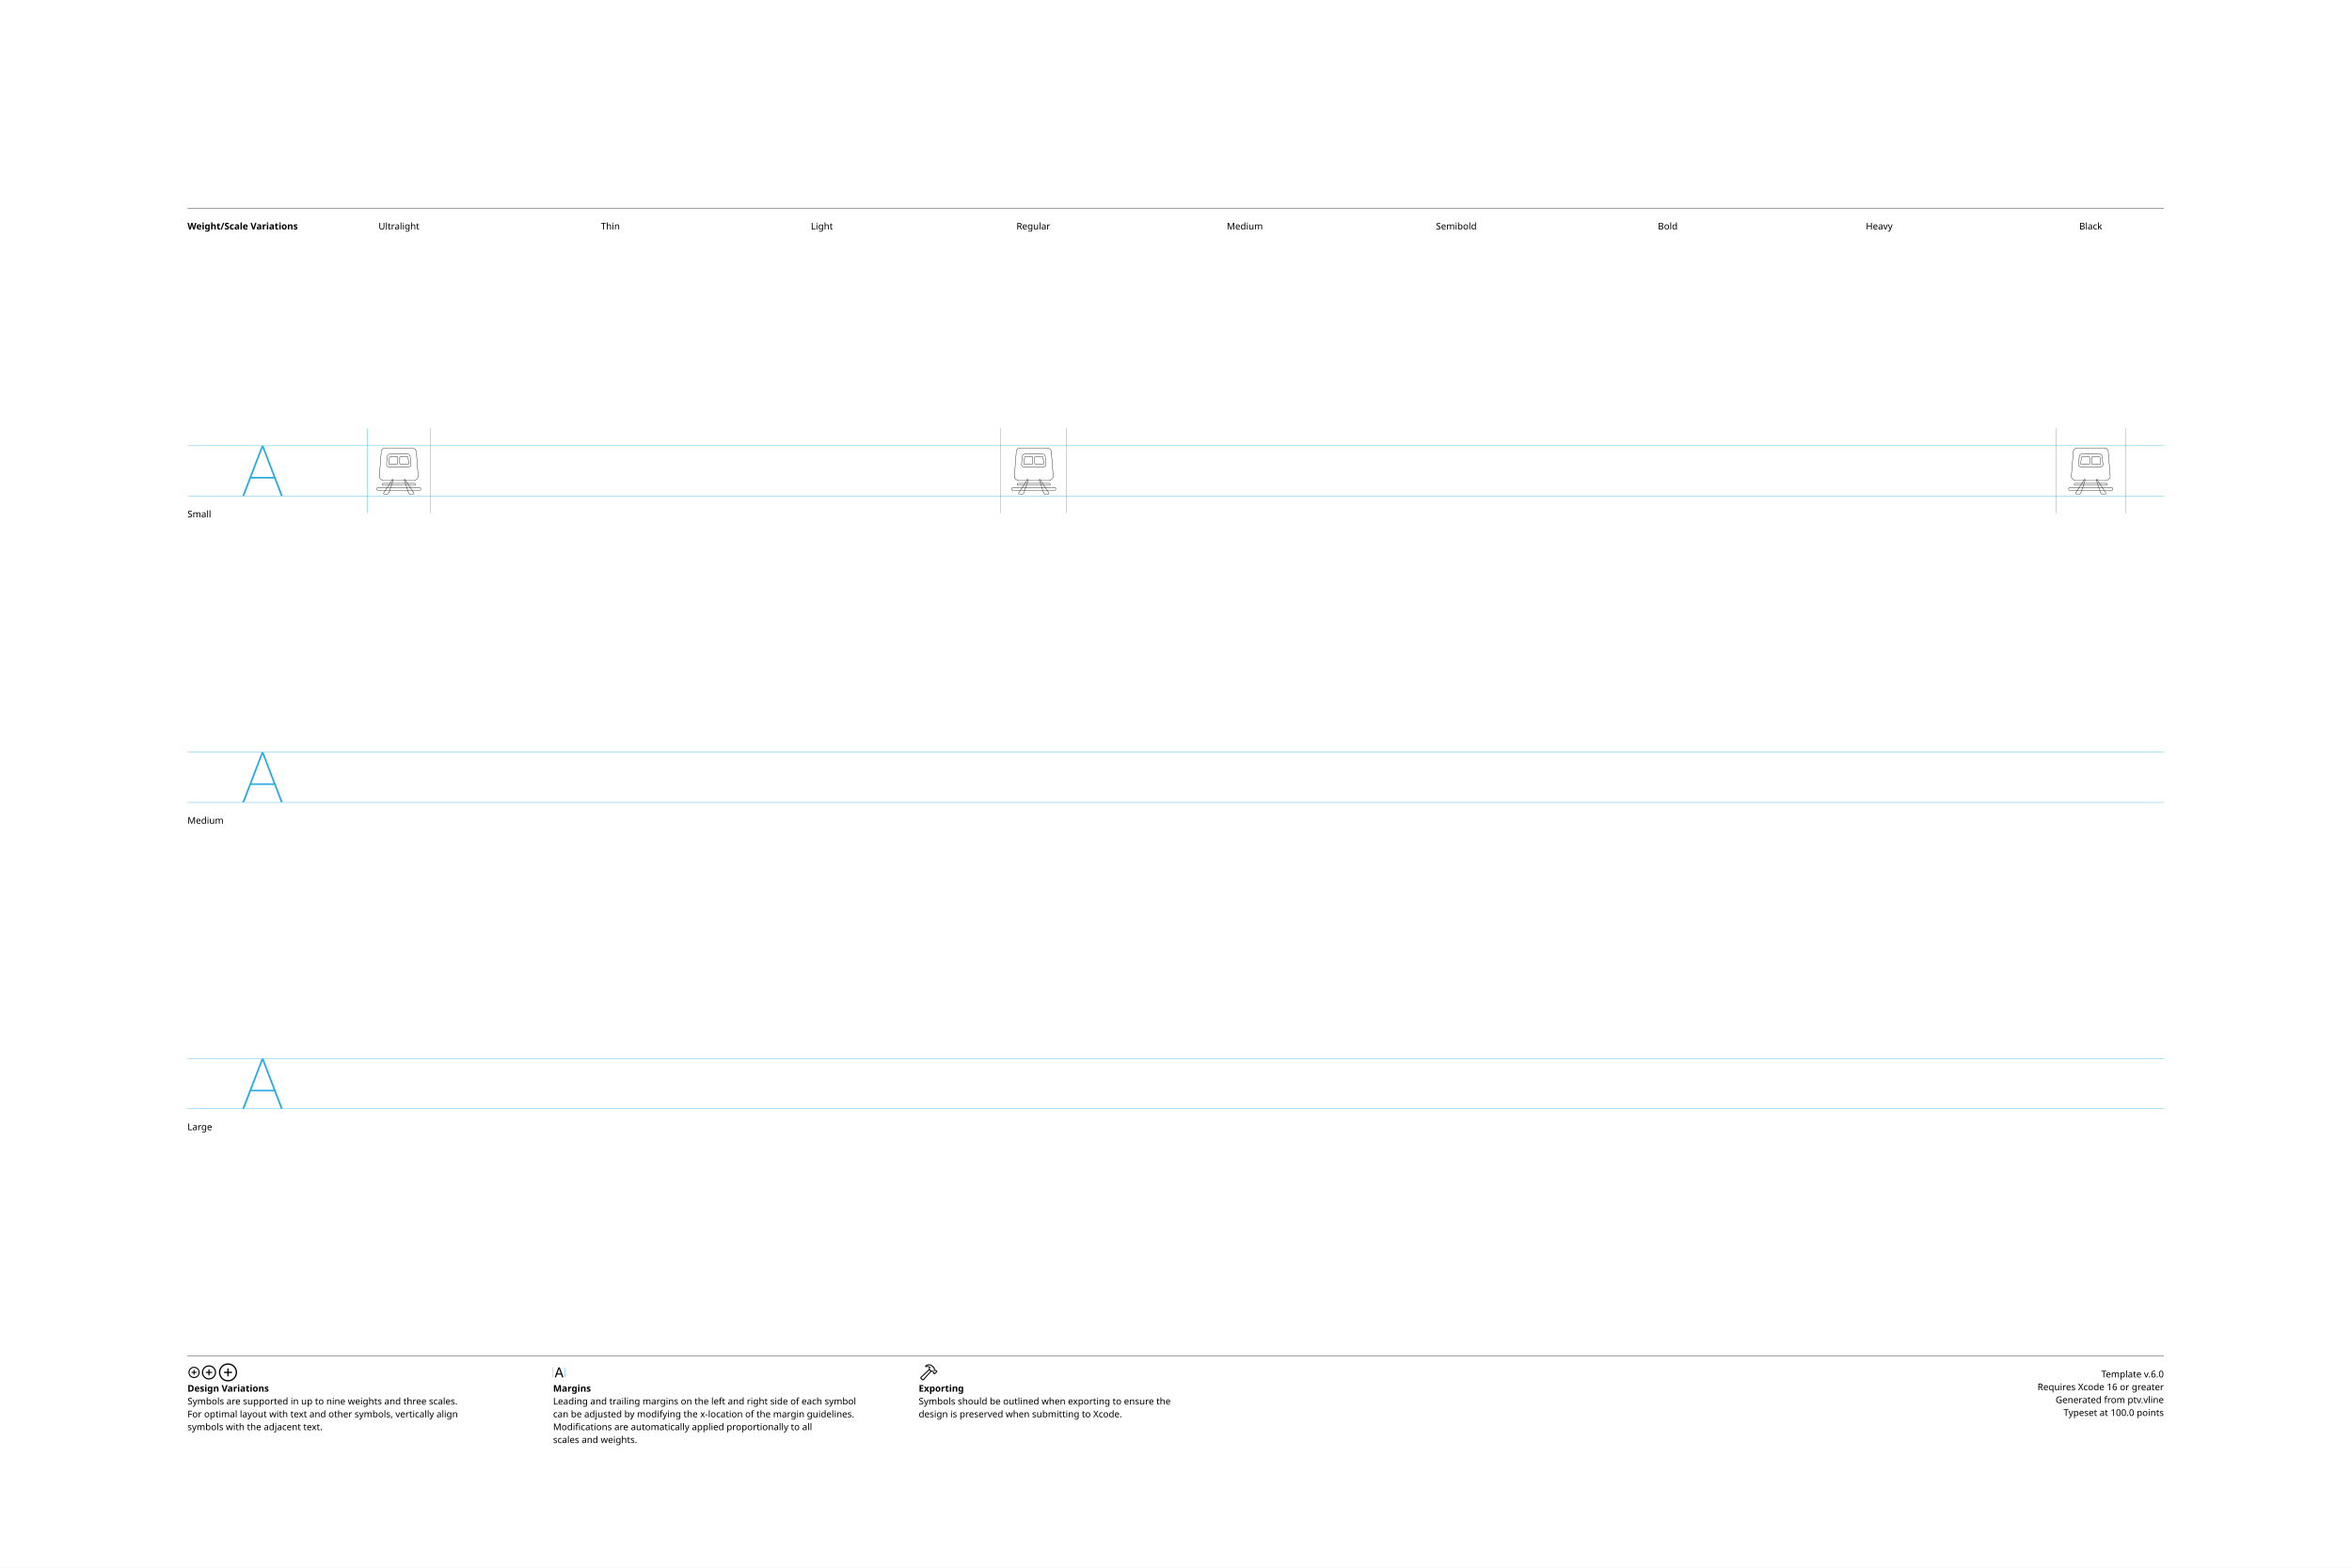
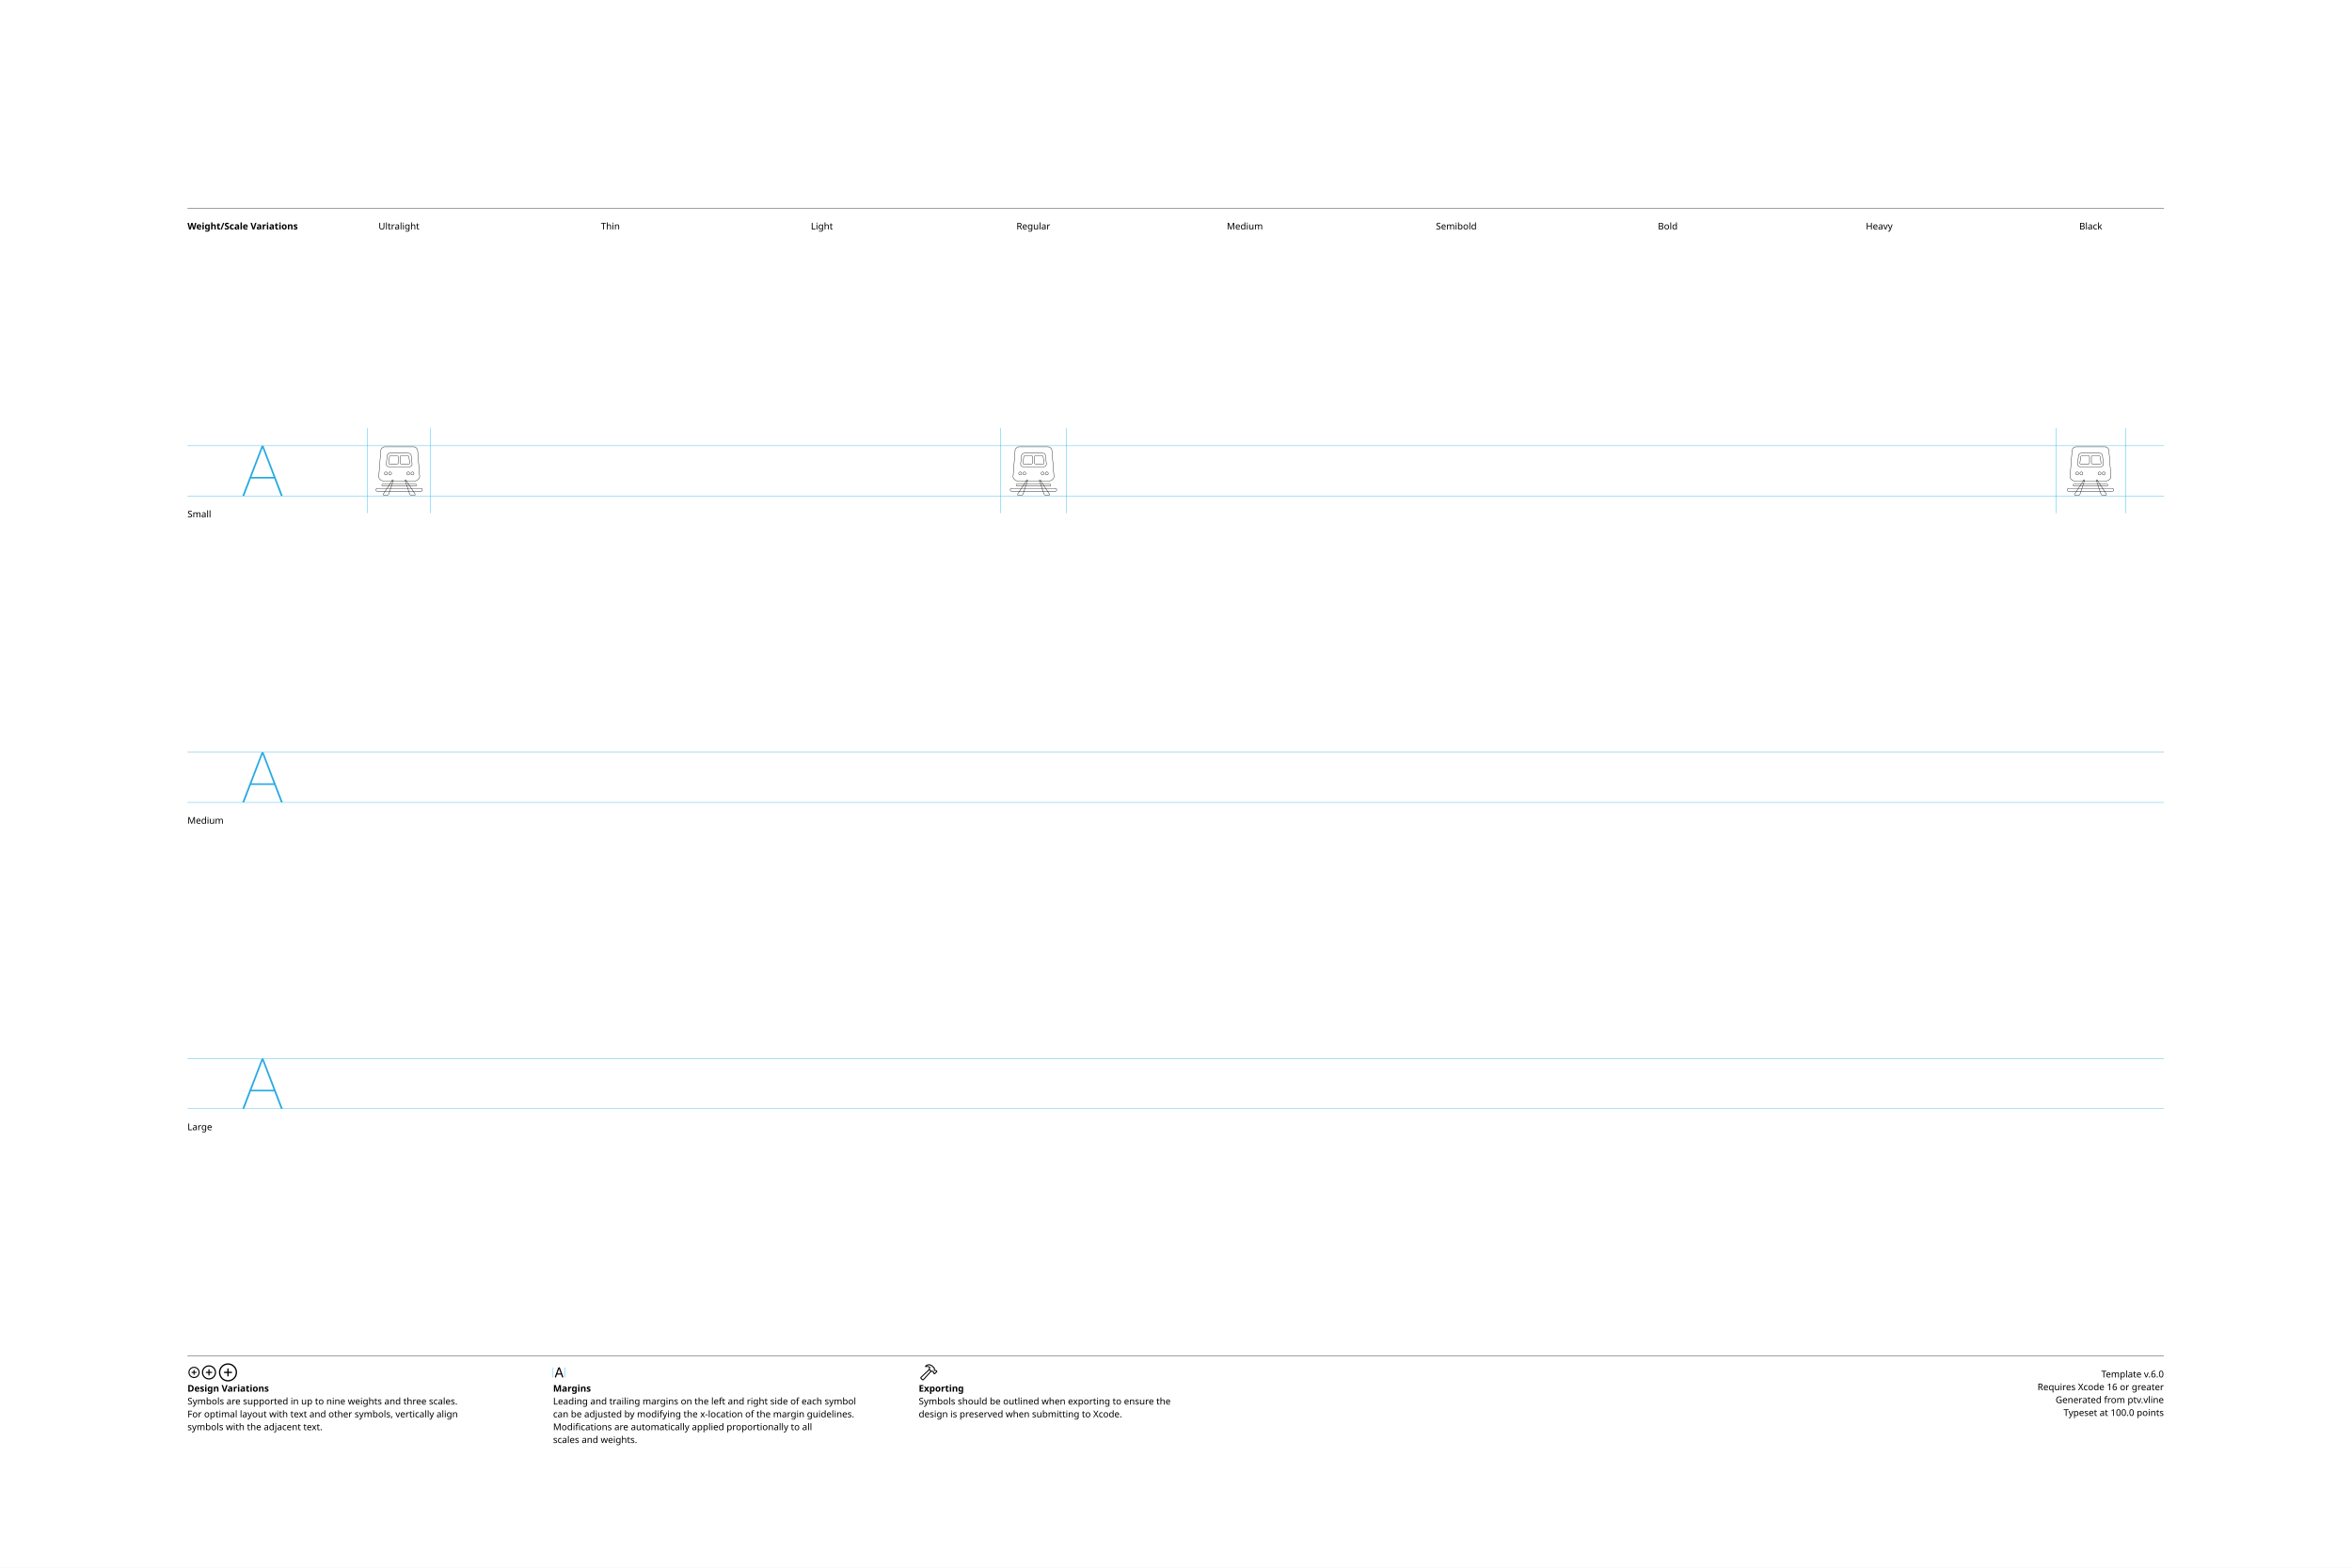
<svg xmlns="http://www.w3.org/2000/svg" version="1.1" viewBox="0 0 3300 2200">
-   <style>.monochrome-2 {-sfsymbols-motion-group:3;-sfsymbols-layer-tags:-3b391d3f0b258e59 -4047ef588867757b}
- .monochrome-3 {opacity:0.0;-sfsymbols-clear-behind:true;-sfsymbols-motion-group:2;-sfsymbols-layer-tags:-3b391d3f0b258e59 -4047ef588867757b}
- .monochrome-4 {opacity:0.0;-sfsymbols-clear-behind:true;-sfsymbols-motion-group:1;-sfsymbols-layer-tags:-3b391d3f0b258e59 -4047ef588867757b}
- .monochrome-5 {-sfsymbols-motion-group:0;-sfsymbols-layer-tags:-3b391d3f0b258e59 -4047ef588867757b}
+   <style>.monochrome-0 {-sfsymbols-motion-group:5;-sfsymbols-layer-tags:64f743e109249b98}
+ .monochrome-1 {-sfsymbols-motion-group:4;-sfsymbols-layer-tags:64f743e109249b98}
+ .monochrome-2 {-sfsymbols-motion-group:3;-sfsymbols-layer-tags:64f743e109249b98}
+ .monochrome-3 {opacity:0.0;-sfsymbols-clear-behind:true;-sfsymbols-motion-group:2;-sfsymbols-layer-tags:64f743e109249b98}
+ .monochrome-4 {opacity:0.0;-sfsymbols-clear-behind:true;-sfsymbols-motion-group:1;-sfsymbols-layer-tags:64f743e109249b98}
+ .monochrome-5 {-sfsymbols-motion-group:0;-sfsymbols-layer-tags:64f743e109249b98}

- .multicolor-2:custom {fill:#8F1A95;-sfsymbols-clear-behind:true;-sfsymbols-motion-group:3;-sfsymbols-layer-tags:-3b391d3f0b258e59 -4047ef588867757b}
- .multicolor-3:systemYellowColor {-sfsymbols-motion-group:2;-sfsymbols-layer-tags:-3b391d3f0b258e59 -4047ef588867757b}
- .multicolor-4:tintColor {opacity:0.0;-sfsymbols-clear-behind:true;-sfsymbols-motion-group:1;-sfsymbols-layer-tags:-3b391d3f0b258e59 -4047ef588867757b}
- .multicolor-5:custom {fill:#C9FFF8;-sfsymbols-motion-group:0;-sfsymbols-layer-tags:-3b391d3f0b258e59 -4047ef588867757b}
+ .multicolor-0:systemBrownColor {-sfsymbols-clear-behind:true;-sfsymbols-motion-group:5;-sfsymbols-layer-tags:64f743e109249b98}
+ .multicolor-1:systemGrayColor {-sfsymbols-clear-behind:true;-sfsymbols-motion-group:4;-sfsymbols-layer-tags:64f743e109249b98}
+ .multicolor-2:custom {fill:#8F1A95;-sfsymbols-clear-behind:true;-sfsymbols-motion-group:3;-sfsymbols-layer-tags:64f743e109249b98}
+ .multicolor-3:systemYellowColor {-sfsymbols-motion-group:2;-sfsymbols-layer-tags:64f743e109249b98}
+ .multicolor-4:tintColor {opacity:0.0;-sfsymbols-clear-behind:true;-sfsymbols-motion-group:1;-sfsymbols-layer-tags:64f743e109249b98}
+ .multicolor-5:systemMintColor {-sfsymbols-motion-group:0;-sfsymbols-layer-tags:64f743e109249b98}

- .hierarchical-2:secondary {-sfsymbols-clear-behind:true;-sfsymbols-motion-group:3;-sfsymbols-layer-tags:-3b391d3f0b258e59 -4047ef588867757b}
- .hierarchical-3:primary {-sfsymbols-motion-group:2;-sfsymbols-layer-tags:-3b391d3f0b258e59 -4047ef588867757b}
- .hierarchical-4:primary {opacity:0.0;-sfsymbols-clear-behind:true;-sfsymbols-motion-group:1;-sfsymbols-layer-tags:-3b391d3f0b258e59 -4047ef588867757b}
- .hierarchical-5:primary {-sfsymbols-motion-group:0;-sfsymbols-layer-tags:-3b391d3f0b258e59 -4047ef588867757b}
+ .hierarchical-0:tertiary {-sfsymbols-clear-behind:true;-sfsymbols-motion-group:5;-sfsymbols-layer-tags:64f743e109249b98}
+ .hierarchical-1:secondary {-sfsymbols-clear-behind:true;-sfsymbols-motion-group:4;-sfsymbols-layer-tags:64f743e109249b98}
+ .hierarchical-2:tertiary {-sfsymbols-clear-behind:true;-sfsymbols-motion-group:3;-sfsymbols-layer-tags:64f743e109249b98}
+ .hierarchical-3:primary {-sfsymbols-motion-group:2;-sfsymbols-layer-tags:64f743e109249b98}
+ .hierarchical-4:tertiary {-sfsymbols-motion-group:1;-sfsymbols-layer-tags:64f743e109249b98}
+ .hierarchical-5:primary {-sfsymbols-motion-group:0;-sfsymbols-layer-tags:64f743e109249b98}

.SFSymbolsPreviewWireframe {fill:none;opacity:1.0;stroke:black;stroke-width:0.5}
</style>
  <g id="Notes">
    <rect height="2200" id="artboard" style="fill:white;opacity:1" width="3300" x="0" y="0" />
    <line style="fill:none;stroke:black;opacity:1;stroke-width:0.5;" x1="263" x2="3036" y1="292" y2="292" />
    <text style="stroke:none;fill:black;font-family:sans-serif;font-size:13;font-weight:bold;" transform="matrix(1 0 0 1 263 322)">Weight/Scale Variations</text>
    <text style="stroke:none;fill:black;font-family:sans-serif;font-size:13;text-anchor:middle;" transform="matrix(1 0 0 1 559.711 322)">Ultralight</text>
    <text style="stroke:none;fill:black;font-family:sans-serif;font-size:13;text-anchor:middle;" transform="matrix(1 0 0 1 856.422 322)">Thin</text>
    <text style="stroke:none;fill:black;font-family:sans-serif;font-size:13;text-anchor:middle;" transform="matrix(1 0 0 1 1153.13 322)">Light</text>
    <text style="stroke:none;fill:black;font-family:sans-serif;font-size:13;text-anchor:middle;" transform="matrix(1 0 0 1 1449.84 322)">Regular</text>
    <text style="stroke:none;fill:black;font-family:sans-serif;font-size:13;text-anchor:middle;" transform="matrix(1 0 0 1 1746.56 322)">Medium</text>
    <text style="stroke:none;fill:black;font-family:sans-serif;font-size:13;text-anchor:middle;" transform="matrix(1 0 0 1 2043.27 322)">Semibold</text>
    <text style="stroke:none;fill:black;font-family:sans-serif;font-size:13;text-anchor:middle;" transform="matrix(1 0 0 1 2339.98 322)">Bold</text>
    <text style="stroke:none;fill:black;font-family:sans-serif;font-size:13;text-anchor:middle;" transform="matrix(1 0 0 1 2636.69 322)">Heavy</text>
    <text style="stroke:none;fill:black;font-family:sans-serif;font-size:13;text-anchor:middle;" transform="matrix(1 0 0 1 2933.4 322)">Black</text>
    <line style="fill:none;stroke:black;opacity:1;stroke-width:0.5;" x1="263" x2="3036" y1="1903" y2="1903" />
    <g transform="matrix(0.2 0 0 0.2 263 1933)">
      <path d="m46.24 4.15c21.777 0 39.453-17.627 39.453-39.404s-17.676-39.404-39.453-39.404c-21.729 0-39.404 17.627-39.404 39.404s17.676 39.404 39.404 39.404Zm0-7.422c-17.676 0-31.934-14.307-31.934-31.982s14.258-31.982 31.934-31.982 31.982 14.307 31.982 31.982-14.307 31.982-31.982 31.982Zm-17.969-31.982c0 2.148 1.514 3.613 3.76 3.613h10.498v10.596c0 2.197 1.465 3.711 3.613 3.711 2.246 0 3.711-1.514 3.711-3.711v-10.596h10.596c2.197 0 3.711-1.465 3.711-3.613 0-2.197-1.514-3.711-3.711-3.711h-10.596v-10.547c0-2.246-1.465-3.76-3.711-3.76-2.148 0-3.613 1.514-3.613 3.76v10.547h-10.498c-2.246 0-3.76 1.514-3.76 3.711Z" />
    </g>
    <g transform="matrix(0.2 0 0 0.2 281.506 1933)">
      <path d="m58.545 14.551c27.49 0 49.805-22.314 49.805-49.805s-22.314-49.805-49.805-49.805-49.805 22.314-49.805 49.805 22.314 49.805 49.805 49.805Zm0-8.301c-22.949 0-41.504-18.555-41.504-41.504s18.555-41.504 41.504-41.504 41.504 18.555 41.504 41.504-18.555 41.504-41.504 41.504Zm-22.656-41.504c0 2.393 1.66 4.004 4.15 4.004h14.355v14.404c0 2.441 1.66 4.15 4.053 4.15 2.441 0 4.15-1.66 4.15-4.15v-14.404h14.404c2.441 0 4.15-1.611 4.15-4.004 0-2.441-1.709-4.15-4.15-4.15h-14.404v-14.355c0-2.49-1.709-4.199-4.15-4.199-2.393 0-4.053 1.709-4.053 4.199v14.355h-14.355c-2.49 0-4.15 1.709-4.15 4.15Z" />
    </g>
    <g transform="matrix(0.2 0 0 0.2 304.924 1933)">
      <path d="m74.853 28.32c35.107 0 63.623-28.467 63.623-63.574s-28.516-63.623-63.623-63.623-63.574 28.516-63.574 63.623 28.467 63.574 63.574 63.574Zm0-9.082c-30.127 0-54.492-24.365-54.492-54.492s24.365-54.492 54.492-54.492 54.492 24.365 54.492 54.492-24.365 54.492-54.492 54.492Zm-28.857-54.492c0 2.588 1.855 4.395 4.59 4.395h19.727v19.775c0 2.686 1.855 4.59 4.443 4.59 2.686 0 4.541-1.855 4.541-4.59v-19.775h19.775c2.686 0 4.59-1.807 4.59-4.395 0-2.734-1.855-4.59-4.59-4.59h-19.775v-19.727c0-2.734-1.855-4.639-4.541-4.639-2.588 0-4.443 1.904-4.443 4.639v19.727h-19.727c-2.734 0-4.59 1.855-4.59 4.59Z" />
    </g>
    <text style="stroke:none;fill:black;font-family:sans-serif;font-size:13;font-weight:bold;" transform="matrix(1 0 0 1 263 1953)">Design Variations</text>
    <text style="stroke:none;fill:black;font-family:sans-serif;font-size:13;" transform="matrix(1 0 0 1 263 1971)">Symbols are supported in up to nine weights and three scales.</text>
    <text style="stroke:none;fill:black;font-family:sans-serif;font-size:13;" transform="matrix(1 0 0 1 263 1989)">For optimal layout with text and other symbols, vertically align</text>
    <text style="stroke:none;fill:black;font-family:sans-serif;font-size:13;" transform="matrix(1 0 0 1 263 2007)">symbols with the adjacent text.</text>
    <line style="fill:none;stroke:#00AEEF;stroke-width:0.5;opacity:1.0;" x1="776" x2="776" y1="1919" y2="1933" />
    <g transform="matrix(0.2 0 0 0.2 776 1933)">
      <path d="m16.553 0.781c2.588 0 3.857-0.977 4.785-3.711l6.299-17.236h28.809l6.299 17.236c0.928 2.734 2.197 3.711 4.736 3.711 2.588 0 4.248-1.562 4.248-4.004 0-0.83-0.146-1.611-0.537-2.637l-22.9-60.986c-1.123-2.979-3.125-4.492-6.25-4.492-3.027 0-5.078 1.465-6.152 4.443l-22.9 61.084c-0.391 1.025-0.537 1.807-0.537 2.637 0 2.441 1.562 3.955 4.102 3.955Zm13.477-28.369 11.865-32.861h0.244l11.865 32.861Z" />
    </g>
    <line style="fill:none;stroke:#00AEEF;stroke-width:0.5;opacity:1.0;" x1="792.836" x2="792.836" y1="1919" y2="1933" />
    <text style="stroke:none;fill:black;font-family:sans-serif;font-size:13;font-weight:bold;" transform="matrix(1 0 0 1 776 1953)">Margins</text>
    <text style="stroke:none;fill:black;font-family:sans-serif;font-size:13;" transform="matrix(1 0 0 1 776 1971)">Leading and trailing margins on the left and right side of each symbol</text>
    <text style="stroke:none;fill:black;font-family:sans-serif;font-size:13;" transform="matrix(1 0 0 1 776 1989)">can be adjusted by modifying the x-location of the margin guidelines.</text>
    <text style="stroke:none;fill:black;font-family:sans-serif;font-size:13;" transform="matrix(1 0 0 1 776 2007)">Modifications are automatically applied proportionally to all</text>
    <text style="stroke:none;fill:black;font-family:sans-serif;font-size:13;" transform="matrix(1 0 0 1 776 2025)">scales and weights.</text>
    <g transform="matrix(0.2 0 0 0.2 1289 1933)">
      <path d="m14.209 9.326 8.496 8.545c4.297 4.346 9.229 4.053 13.867-1.074l53.467-58.935-4.834-4.883-53.076 58.398c-1.758 2.002-3.418 2.49-5.762 0.146l-5.859-5.811c-2.344-2.295-1.807-4.004 0.195-5.811l57.373-54.004-4.883-4.834-57.959 54.443c-4.932 4.59-5.322 9.473-1.025 13.818Zm32.08-90.967c-2.1 2.051-2.246 4.932-1.074 6.885 1.172 1.807 3.467 2.979 6.689 2.148 7.324-1.709 14.941-2.002 22.07 2.686l-2.93 7.275c-1.709 4.15-0.83 7.08 1.855 9.814l11.475 11.572c2.441 2.441 4.492 2.539 7.324 2.051l5.322-0.977 3.32 3.369-0.195 2.783c-0.195 2.49 0.439 4.395 2.881 6.787l3.809 3.711c2.393 2.393 5.469 2.539 7.812 0.195l14.551-14.6c2.344-2.344 2.246-5.322-0.146-7.715l-3.857-3.809c-2.393-2.393-4.248-3.174-6.641-2.979l-2.881 0.244-3.223-3.174 1.221-5.615c0.635-2.832-0.146-5.029-3.076-7.959l-10.986-10.938c-16.699-16.602-38.867-16.211-53.32-1.758Zm7.471 1.855c12.158-8.887 28.613-7.373 39.746 3.76l12.158 12.06c1.172 1.172 1.367 2.1 1.025 3.809l-1.611 7.422 7.52 7.422 4.932-0.293c1.27-0.049 1.66 0.049 2.637 1.025l2.881 2.881-12.207 12.207-2.881-2.881c-0.977-0.977-1.123-1.367-1.074-2.686l0.342-4.883-7.471-7.422-7.617 1.27c-1.611 0.342-2.344 0.195-3.564-0.977l-10.01-10.01c-1.27-1.172-1.416-2.002-0.635-3.857l4.395-10.449c-7.812-7.275-17.969-10.4-28.125-7.422-0.781 0.195-1.074-0.439-0.439-0.977Z" />
    </g>
    <text style="stroke:none;fill:black;font-family:sans-serif;font-size:13;font-weight:bold;" transform="matrix(1 0 0 1 1289 1953)">Exporting</text>
    <text style="stroke:none;fill:black;font-family:sans-serif;font-size:13;" transform="matrix(1 0 0 1 1289 1971)">Symbols should be outlined when exporting to ensure the</text>
    <text style="stroke:none;fill:black;font-family:sans-serif;font-size:13;" transform="matrix(1 0 0 1 1289 1989)">design is preserved when submitting to Xcode.</text>
    <text id="template-version" style="stroke:none;fill:black;font-family:sans-serif;font-size:13;text-anchor:end;" transform="matrix(1 0 0 1 3036 1933)">Template v.6.0</text>
    <text style="stroke:none;fill:black;font-family:sans-serif;font-size:13;text-anchor:end;" transform="matrix(1 0 0 1 3036 1951)">Requires Xcode 16 or greater</text>
    <text id="descriptive-name" style="stroke:none;fill:black;font-family:sans-serif;font-size:13;text-anchor:end;" transform="matrix(1 0 0 1 3036 1969)">Generated from ptv.vline</text>
    <text style="stroke:none;fill:black;font-family:sans-serif;font-size:13;text-anchor:end;" transform="matrix(1 0 0 1 3036 1987)">Typeset at 100.0 points</text>
    <text style="stroke:none;fill:black;font-family:sans-serif;font-size:13;" transform="matrix(1 0 0 1 263 726)">Small</text>
    <text style="stroke:none;fill:black;font-family:sans-serif;font-size:13;" transform="matrix(1 0 0 1 263 1156)">Medium</text>
    <text style="stroke:none;fill:black;font-family:sans-serif;font-size:13;" transform="matrix(1 0 0 1 263 1586)">Large</text>
  </g>
  <g id="Guides">
    <g id="H-reference" style="fill:#27AAE1;stroke:none;" transform="matrix(1 0 0 1 339 696)">
      <path d="M0.994 0L3.638 0L29.328-67.132L30.03-67.132L30.03-70.459L28.123-70.459ZM11.688-24.48L46.981-24.48L46.231-26.729L12.438-26.729ZM55.12 0L57.764 0L30.638-70.459L29.433-70.459L29.433-67.132Z" />
    </g>
    <line id="Baseline-S" style="fill:none;stroke:#27AAE1;opacity:1;stroke-width:0.5;" x1="263" x2="3036" y1="696" y2="696" />
    <line id="Capline-S" style="fill:none;stroke:#27AAE1;opacity:1;stroke-width:0.5;" x1="263" x2="3036" y1="625.541" y2="625.541" />
    <g id="H-reference" style="fill:#27AAE1;stroke:none;" transform="matrix(1 0 0 1 339 1126)">
      <path d="M0.994 0L3.638 0L29.328-67.132L30.03-67.132L30.03-70.459L28.123-70.459ZM11.688-24.48L46.981-24.48L46.231-26.729L12.438-26.729ZM55.12 0L57.764 0L30.638-70.459L29.433-70.459L29.433-67.132Z" />
    </g>
    <line id="Baseline-M" style="fill:none;stroke:#27AAE1;opacity:1;stroke-width:0.5;" x1="263" x2="3036" y1="1126" y2="1126" />
    <line id="Capline-M" style="fill:none;stroke:#27AAE1;opacity:1;stroke-width:0.5;" x1="263" x2="3036" y1="1055.54" y2="1055.54" />
    <g id="H-reference" style="fill:#27AAE1;stroke:none;" transform="matrix(1 0 0 1 339 1556)">
      <path d="M0.994 0L3.638 0L29.328-67.132L30.03-67.132L30.03-70.459L28.123-70.459ZM11.688-24.48L46.981-24.48L46.231-26.729L12.438-26.729ZM55.12 0L57.764 0L30.638-70.459L29.433-70.459L29.433-67.132Z" />
    </g>
    <line id="Baseline-L" style="fill:none;stroke:#27AAE1;opacity:1;stroke-width:0.5;" x1="263" x2="3036" y1="1556" y2="1556" />
    <line id="Capline-L" style="fill:none;stroke:#27AAE1;opacity:1;stroke-width:0.5;" x1="263" x2="3036" y1="1485.54" y2="1485.54" />
    <line id="right-margin-Black-S" style="fill:none;stroke:#00AEEF;stroke-width:0.5;opacity:1.0;" x1="2982.2" x2="2982.2" y1="600.785" y2="720.121" />
    <line id="left-margin-Black-S" style="fill:none;stroke:#00AEEF;stroke-width:0.5;opacity:1.0;" x1="2884.6" x2="2884.6" y1="600.785" y2="720.121" />
    <line id="right-margin-Regular-S" style="fill:none;stroke:#00AEEF;stroke-width:0.5;opacity:1.0;" x1="1496.09" x2="1496.09" y1="600.785" y2="720.121" />
    <line id="left-margin-Regular-S" style="fill:none;stroke:#00AEEF;stroke-width:0.5;opacity:1.0;" x1="1403.59" x2="1403.59" y1="600.785" y2="720.121" />
    <line id="right-margin-Ultralight-S" style="fill:none;stroke:#00AEEF;stroke-width:0.5;opacity:1.0;" x1="603.811" x2="603.811" y1="600.785" y2="720.121" />
    <line id="left-margin-Ultralight-S" style="fill:none;stroke:#00AEEF;stroke-width:0.5;opacity:1.0;" x1="515.611" x2="515.611" y1="600.785" y2="720.121" />
  </g>
  <g id="Symbols">
    <g id="Black-S" transform="matrix(1 0 0 1 2884.6 696)">
-       <path class="monochrome-2 multicolor-2:custom hierarchical-2:secondary SFSymbolsPreviewWireframe" d="M69.3-21.6L28.5-21.6C25.4-21.6 21.6-24.1 21.6-27.3L24.3-61.6C24.3-64.7 26.8-67.3 30-67.3L67.8-67.3C70.9-67.3 73.5-64.8 73.5-61.6L76.2-27.3C76.1-24.2 72.4-21.6 69.3-21.6Z" />
-       <path class="monochrome-3 multicolor-3:systemYellowColor hierarchical-3:primary SFSymbolsPreviewWireframe" d="M62.4-40.6L35.3-40.6C33.3-40.6 31.7-42.2 31.7-44.2L32.8-55.2C32.8-57.2 34.4-58.8 36.4-58.8L61.3-58.8C63.3-58.8 64.9-57.2 64.9-55.2L66-44.2C66-42.2 64.4-40.6 62.4-40.6L62.4-40.6ZM44.3-44.2L37.6-44.2C34.5-44.2 34.6-44.2 34.8-46.4L35.7-53C36-55.2 36-55.2 38.5-55.2L44.6-55.2C47.7-55.2 47.5-55.2 47.5-53L47.5-46.4C47.5-44.2 47.1-44.2 44.3-44.2ZM53.4-44.2L60.1-44.2C63.2-44.2 63.1-44.2 62.9-46.4L62-53C61.7-55.2 61.7-55.2 59.2-55.2L53.1-55.2C50-55.2 50.2-55.2 50.2-53L50.2-46.4C50.2-44.2 50.6-44.2 53.4-44.2ZM70.8-15L26.9-15C26.2-15 25.6-15.6 25.6-16.3C25.6-17 26.2-17.6 26.9-17.6L70.8-17.6C71.5-17.6 72.1-17 72.1-16.3C72.1-15.6 71.5-15 70.8-15L70.8-15Z" />
-       <path class="monochrome-4 multicolor-4:tintColor hierarchical-4:primary SFSymbolsPreviewWireframe" d="M77.9-7.8L19.8-7.8C18.7-7.8 17.8-8.7 17.8-9.8C17.8-10.9 18.7-11.8 19.8-11.8L77.8-11.8C78.9-11.8 79.8-10.9 79.8-9.8C80-8.8 79-7.8 77.9-7.8Z" />
-       <path class="monochrome-5 multicolor-5:custom hierarchical-5:primary SFSymbolsPreviewWireframe" d="M28.5-5.5C29.3-6.8 39.2-21.6 39.2-21.6C39.7-22.6 38.8-23.4 40.5-23.3C41.6-23.3 40.8-21.6 40.8-21.6L35.2-4.8C34.3-2.6 33.9-2.6 30.7-2.6C27.5-2.6 26.6-2.7 28.5-5.5ZM69.2-5.5C68.4-6.8 58.5-21.6 58.5-21.6C58-22.6 58.9-23.4 57.2-23.3C56.1-23.3 56.9-21.6 56.9-21.6L62.5-4.8C63.4-2.6 63.8-2.6 67-2.6C70.3-2.7 71.1-2.7 69.2-5.5L69.2-5.5Z" />
+       <path class="monochrome-0 multicolor-0:systemBrownColor hierarchical-0:tertiary SFSymbolsPreviewWireframe" d="M71.6-14L25.4-14C24.7-14 24.1-14.7 24.1-15.3C24.1-16 24.8-16.6 25.4-16.6L71.5-16.6C72.2-16.6 72.8-15.9 72.8-15.3C72.9-14.7 72.3-14 71.6-14ZM79-6.5L17.9-6.5C16.7-6.5 15.8-7.5 15.8-8.6C15.8-9.7 16.8-10.7 17.9-10.7L78.9-10.7C80.1-10.7 81-9.7 81-8.6C81.2-7.5 80.1-6.5 79-6.5L79-6.5Z" />
+       <path class="monochrome-1 multicolor-1:systemGrayColor hierarchical-1:secondary SFSymbolsPreviewWireframe" d="M27.1-4C28-5.4 38.3-20.9 38.3-20.9C38.8-21.9 37.9-22.8 39.6-22.7C40.8-22.7 39.9-20.9 39.9-20.9L34-3.2C33.2-0.9 32.7-0.9 29.3-0.9C25.8-1.1 25.1-1.1 27.1-4ZM69.9-4C69.1-5.4 58.7-20.9 58.7-20.9C58.2-21.9 59.1-22.8 57.4-22.7C56.2-22.7 57.1-20.9 57.1-20.9L63-3.2C64-0.9 64.3-0.9 67.7-0.9C71.1-0.9 71.9-1.1 69.9-4Z" />
+       <path class="monochrome-2 multicolor-2:custom hierarchical-2:tertiary SFSymbolsPreviewWireframe" d="M69.9-21L27-21C23.7-21 19.8-23.7 19.8-27L22.6-63.1C22.6-66.4 25.3-69.1 28.6-69.1L68.4-69.1C71.7-69.1 74.4-66.4 74.4-63.1L77.2-27C77.1-23.7 73.2-21 69.9-21Z" />
+       <path class="monochrome-3 multicolor-3:systemYellowColor hierarchical-3:primary SFSymbolsPreviewWireframe" d="M31.9-31.6C31.9-30.5 30.9-29.5 29.8-29.5C28.7-29.5 27.7-30.5 27.7-31.6C27.7-32.7 28.7-33.7 29.8-33.7C30.9-33.7 31.9-32.7 31.9-31.6ZM37.8-31.6C37.8-30.5 36.8-29.5 35.7-29.5C34.6-29.5 33.6-30.5 33.6-31.6C33.6-32.7 34.6-33.7 35.7-33.7C36.8-33.7 37.8-32.7 37.8-31.6ZM69.2-31.6C69.2-30.5 68.2-29.5 67.1-29.5C66-29.5 65-30.5 65-31.6C65-32.7 66-33.7 67.1-33.7C68.2-33.7 69.2-32.7 69.2-31.6ZM63.3-31.6C63.3-30.5 62.3-29.5 61.2-29.5C60.1-29.5 59.1-30.5 59.1-31.6C59.1-32.7 60.1-33.7 61.2-33.7C62.3-33.7 63.3-32.7 63.3-31.6Z" />
+       <path class="monochrome-4 multicolor-4:tintColor hierarchical-4:tertiary SFSymbolsPreviewWireframe" d="M62.7-40.9L34.2-40.9C32.1-40.9 30.4-42.6 30.4-44.7L31.6-56.2C31.6-58.3 33.3-60 35.4-60L61.6-60C63.7-60 65.4-58.3 65.4-56.2L66.6-44.7C66.5-42.6 64.8-40.9 62.7-40.9Z" />
+       <path class="monochrome-5 multicolor-5:systemMintColor hierarchical-5:primary SFSymbolsPreviewWireframe" d="M43.7-44.8L36.7-44.8C33.4-44.8 33.5-44.8 33.7-47.1L34.7-54C35-56.3 35-56.3 37.7-56.3L44.1-56.3C47.4-56.3 47.1-56.3 47.1-54L47.1-47.1C47-44.8 46.6-44.8 43.7-44.8ZM53.2-44.8L60.2-44.8C63.5-44.8 63.4-44.8 63.2-47.1L62.2-54C61.9-56.3 61.9-56.3 59.2-56.3L52.8-56.3C49.5-56.3 49.8-56.3 49.8-54L49.8-47.1C49.9-44.8 50.3-44.8 53.2-44.8Z" />
    </g>
    <g id="Regular-S" transform="matrix(1 0 0 1 1403.59 696)">
-       <path class="monochrome-2 multicolor-2:custom hierarchical-2:secondary SFSymbolsPreviewWireframe" d="M67.3-21.6L26.5-21.6C23.4-21.6 19.6-24.1 19.6-27.3L22.3-61.6C22.3-64.7 24.8-67.3 28-67.3L65.8-67.3C68.9-67.3 71.5-64.8 71.5-61.6L74.2-27.3C74.1-24.2 70.4-21.6 67.3-21.6Z" />
-       <path class="monochrome-3 multicolor-3:systemYellowColor hierarchical-3:primary SFSymbolsPreviewWireframe" d="M60.4-40.6L33.3-40.6C31.3-40.6 29.7-42.2 29.7-44.2L30.8-55.2C30.8-57.2 32.4-58.8 34.4-58.8L59.3-58.8C61.3-58.8 62.9-57.2 62.9-55.2L64-44.2C64-42.2 62.4-40.6 60.4-40.6L60.4-40.6ZM42.3-44.2L35.6-44.2C32.5-44.2 32.6-44.2 32.8-46.4L33.7-53C34-55.2 34-55.2 36.5-55.2L42.6-55.2C45.7-55.2 45.5-55.2 45.5-53L45.5-46.4C45.5-44.2 45.1-44.2 42.3-44.2ZM51.4-44.2L58.1-44.2C61.2-44.2 61.1-44.2 60.9-46.4L60-53C59.7-55.2 59.7-55.2 57.2-55.2L51.1-55.2C48-55.2 48.2-55.2 48.2-53L48.2-46.4C48.2-44.2 48.6-44.2 51.4-44.2ZM68.8-15L24.9-15C24.2-15 23.6-15.6 23.6-16.3C23.6-17 24.2-17.6 24.9-17.6L68.8-17.6C69.5-17.6 70.1-17 70.1-16.3C70.1-15.6 69.5-15 68.8-15L68.8-15Z" />
-       <path class="monochrome-4 multicolor-4:tintColor hierarchical-4:primary SFSymbolsPreviewWireframe" d="M75.9-7.8L17.8-7.8C16.7-7.8 15.8-8.7 15.8-9.8C15.8-10.9 16.7-11.8 17.8-11.8L75.8-11.8C76.9-11.8 77.8-10.9 77.8-9.8C78-8.8 77-7.8 75.9-7.8Z" />
-       <path class="monochrome-5 multicolor-5:custom hierarchical-5:primary SFSymbolsPreviewWireframe" d="M26.5-5.5C27.3-6.8 37.2-21.6 37.2-21.6C37.7-22.6 36.8-23.4 38.5-23.3C39.6-23.3 38.8-21.6 38.8-21.6L33.2-4.8C32.3-2.6 31.9-2.6 28.7-2.6C25.3-2.7 24.6-2.7 26.5-5.5ZM67.2-5.5C66.4-6.8 56.5-21.6 56.5-21.6C56-22.6 56.9-23.4 55.2-23.3C54.1-23.3 54.9-21.6 54.9-21.6L60.5-4.8C61.4-2.6 61.8-2.6 65-2.6C68.2-2.6 69.1-2.7 67.2-5.5L67.2-5.5Z" />
+       <path class="monochrome-0 multicolor-0:systemBrownColor hierarchical-0:tertiary SFSymbolsPreviewWireframe" d="M69.6-14L23.4-14C22.7-14 22.1-14.7 22.1-15.3C22.1-16 22.8-16.6 23.4-16.6L69.5-16.6C70.2-16.6 70.8-15.9 70.8-15.3C70.9-14.7 70.3-14 69.6-14ZM77-6.5L15.9-6.5C14.7-6.5 13.8-7.5 13.8-8.6C13.8-9.7 14.8-10.7 15.9-10.7L76.9-10.7C78.1-10.7 79-9.7 79-8.6C79.2-7.5 78.1-6.5 77-6.5L77-6.5Z" />
+       <path class="monochrome-1 multicolor-1:systemGrayColor hierarchical-1:secondary SFSymbolsPreviewWireframe" d="M25.1-4C26-5.4 36.3-20.9 36.3-20.9C36.8-21.9 35.9-22.8 37.6-22.7C38.8-22.7 37.9-20.9 37.9-20.9L32-3.2C31.2-0.9 30.7-0.9 27.3-0.9C23.8-1.1 23.1-1.1 25.1-4ZM67.9-4C67.1-5.4 56.7-20.9 56.7-20.9C56.2-21.9 57.1-22.8 55.4-22.7C54.2-22.7 55.1-20.9 55.1-20.9L61-3.2C62-0.9 62.3-0.9 65.7-0.9C69.1-0.9 69.9-1.1 67.9-4Z" />
+       <path class="monochrome-2 multicolor-2:custom hierarchical-2:tertiary SFSymbolsPreviewWireframe" d="M67.9-21L25-21C21.7-21 17.8-23.7 17.8-27L20.6-63.1C20.6-66.4 23.3-69.1 26.6-69.1L66.4-69.1C69.7-69.1 72.4-66.4 72.4-63.1L75.2-27C75.1-23.7 71.2-21 67.9-21Z" />
+       <path class="monochrome-3 multicolor-3:systemYellowColor hierarchical-3:primary SFSymbolsPreviewWireframe" d="M29.9-31.6C29.9-30.5 28.9-29.5 27.8-29.5C26.7-29.5 25.7-30.5 25.7-31.6C25.7-32.7 26.7-33.7 27.8-33.7C28.9-33.7 29.9-32.7 29.9-31.6ZM35.8-31.6C35.8-30.5 34.8-29.5 33.7-29.5C32.6-29.5 31.6-30.5 31.6-31.6C31.6-32.7 32.6-33.7 33.7-33.7C34.8-33.7 35.8-32.7 35.8-31.6ZM67.2-31.6C67.2-30.5 66.2-29.5 65.1-29.5C64-29.5 63-30.5 63-31.6C63-32.7 64-33.7 65.1-33.7C66.2-33.7 67.2-32.7 67.2-31.6ZM61.3-31.6C61.3-30.5 60.3-29.5 59.2-29.5C58.1-29.5 57.1-30.5 57.1-31.6C57.1-32.7 58.1-33.7 59.2-33.7C60.3-33.7 61.3-32.7 61.3-31.6Z" />
+       <path class="monochrome-4 multicolor-4:tintColor hierarchical-4:tertiary SFSymbolsPreviewWireframe" d="M60.7-40.9L32.2-40.9C30.1-40.9 28.4-42.6 28.4-44.7L29.6-56.2C29.6-58.3 31.3-60 33.4-60L59.6-60C61.7-60 63.4-58.3 63.4-56.2L64.6-44.7C64.5-42.6 62.8-40.9 60.7-40.9Z" />
+       <path class="monochrome-5 multicolor-5:systemMintColor hierarchical-5:primary SFSymbolsPreviewWireframe" d="M41.7-44.8L34.7-44.8C31.4-44.8 31.5-44.8 31.7-47.1L32.7-54C33-56.3 33-56.3 35.7-56.3L42.1-56.3C45.4-56.3 45.1-56.3 45.1-54L45.1-47.1C45-44.8 44.6-44.8 41.7-44.8ZM51.2-44.8L58.2-44.8C61.5-44.8 61.4-44.8 61.2-47.1L60.2-54C59.9-56.3 59.9-56.3 57.2-56.3L50.8-56.3C47.5-56.3 47.8-56.3 47.8-54L47.8-47.1C47.9-44.8 48.3-44.8 51.2-44.8Z" />
    </g>
    <g id="Ultralight-S" transform="matrix(1 0 0 1 515.611 696)">
-       <path class="monochrome-2 multicolor-2:custom hierarchical-2:secondary SFSymbolsPreviewWireframe" d="M64.3-21.6L23.5-21.6C20.4-21.6 16.6-24.1 16.6-27.3L19.3-61.6C19.3-64.7 21.8-67.3 25-67.3L62.8-67.3C65.9-67.3 68.5-64.8 68.5-61.6L71.2-27.3C71.1-24.2 67.4-21.6 64.3-21.6Z" />
-       <path class="monochrome-3 multicolor-3:systemYellowColor hierarchical-3:primary SFSymbolsPreviewWireframe" d="M57.4-40.6L30.3-40.6C28.3-40.6 26.7-42.2 26.7-44.2L27.8-55.2C27.8-57.2 29.4-58.8 31.4-58.8L56.3-58.8C58.3-58.8 59.9-57.2 59.9-55.2L61-44.2C61-42.2 59.4-40.6 57.4-40.6L57.4-40.6ZM39.3-44.2L32.6-44.2C29.5-44.2 29.6-44.2 29.8-46.4L30.7-53C31-55.2 31-55.2 33.5-55.2L39.6-55.2C42.7-55.2 42.5-55.2 42.5-53L42.5-46.4C42.5-44.2 42.1-44.2 39.3-44.2ZM48.4-44.2L55.1-44.2C58.2-44.2 58.1-44.2 57.9-46.4L57-53C56.7-55.2 56.7-55.2 54.2-55.2L48.1-55.2C45-55.2 45.2-55.2 45.2-53L45.2-46.4C45.2-44.2 45.6-44.2 48.4-44.2ZM65.8-15L21.9-15C21.2-15 20.6-15.6 20.6-16.3C20.6-17 21.2-17.6 21.9-17.6L65.8-17.6C66.5-17.6 67.1-17 67.1-16.3C67.1-15.6 66.5-15 65.8-15L65.8-15Z" />
-       <path class="monochrome-4 multicolor-4:tintColor hierarchical-4:primary SFSymbolsPreviewWireframe" d="M72.9-7.8L14.8-7.8C13.7-7.8 12.8-8.7 12.8-9.8C12.8-10.9 13.7-11.8 14.8-11.8L72.8-11.8C73.9-11.8 74.8-10.9 74.8-9.8C75-8.8 74-7.8 72.9-7.8Z" />
-       <path class="monochrome-5 multicolor-5:custom hierarchical-5:primary SFSymbolsPreviewWireframe" d="M23.5-5.5C24.3-6.8 34.2-21.6 34.2-21.6C34.7-22.6 33.8-23.4 35.5-23.3C36.6-23.3 35.8-21.6 35.8-21.6L30.2-4.8C29.3-2.6 28.9-2.6 25.7-2.6C22.3-2.7 21.6-2.7 23.5-5.5ZM64.2-5.5C63.4-6.8 53.5-21.6 53.5-21.6C53-22.6 53.9-23.4 52.2-23.3C51.1-23.3 51.9-21.6 51.9-21.6L57.5-4.8C58.4-2.6 58.8-2.6 62-2.6C65.3-2.7 66.1-2.7 64.2-5.5L64.2-5.5Z" />
+       <path class="monochrome-0 multicolor-0:systemBrownColor hierarchical-0:tertiary SFSymbolsPreviewWireframe" d="M67.6-14L21.4-14C20.7-14 20.1-14.7 20.1-15.3C20.1-16 20.8-16.6 21.4-16.6L67.5-16.6C68.2-16.6 68.8-15.9 68.8-15.3C68.9-14.7 68.3-14 67.6-14ZM75-6.5L13.9-6.5C12.7-6.5 11.8-7.5 11.8-8.6C11.8-9.7 12.8-10.7 13.9-10.7L74.9-10.7C76.1-10.7 77-9.7 77-8.6C77.2-7.5 76.1-6.5 75-6.5L75-6.5Z" />
+       <path class="monochrome-1 multicolor-1:systemGrayColor hierarchical-1:secondary SFSymbolsPreviewWireframe" d="M23.1-4C24-5.4 34.3-20.9 34.3-20.9C34.8-21.9 33.9-22.8 35.6-22.7C36.8-22.7 35.9-20.9 35.9-20.9L30-3.2C29.2-0.9 28.7-0.9 25.3-0.9C21.8-1.1 21.1-1.1 23.1-4ZM65.9-4C65.1-5.4 54.7-20.9 54.7-20.9C54.2-21.9 55.1-22.8 53.4-22.7C52.2-22.7 53.1-20.9 53.1-20.9L59-3.2C60-0.9 60.3-0.9 63.7-0.9C67-1 67.9-1.1 65.9-4Z" />
+       <path class="monochrome-2 multicolor-2:custom hierarchical-2:tertiary SFSymbolsPreviewWireframe" d="M65.9-21L23-21C19.7-21 15.8-23.7 15.8-27L18.6-63.1C18.6-66.4 21.3-69.1 24.6-69.1L64.4-69.1C67.7-69.1 70.4-66.4 70.4-63.1L73.2-27C73.1-23.7 69.2-21 65.9-21Z" />
+       <path class="monochrome-3 multicolor-3:systemYellowColor hierarchical-3:primary SFSymbolsPreviewWireframe" d="M27.9-31.6C27.9-30.5 26.9-29.5 25.8-29.5C24.7-29.5 23.7-30.5 23.7-31.6C23.7-32.7 24.7-33.7 25.8-33.7C26.9-33.7 27.9-32.7 27.9-31.6ZM33.8-31.6C33.8-30.5 32.8-29.5 31.7-29.5C30.6-29.5 29.6-30.5 29.6-31.6C29.6-32.7 30.6-33.7 31.7-33.7C32.8-33.7 33.8-32.7 33.8-31.6ZM65.2-31.6C65.2-30.5 64.2-29.5 63.1-29.5C62-29.5 61-30.5 61-31.6C61-32.7 62-33.7 63.1-33.7C64.2-33.7 65.2-32.7 65.2-31.6ZM59.3-31.6C59.3-30.5 58.3-29.5 57.2-29.5C56.1-29.5 55.1-30.5 55.1-31.6C55.1-32.7 56.1-33.7 57.2-33.7C58.3-33.7 59.3-32.7 59.3-31.6Z" />
+       <path class="monochrome-4 multicolor-4:tintColor hierarchical-4:tertiary SFSymbolsPreviewWireframe" d="M58.7-40.9L30.2-40.9C28.1-40.9 26.4-42.6 26.4-44.7L27.6-56.2C27.6-58.3 29.3-60 31.4-60L57.6-60C59.7-60 61.4-58.3 61.4-56.2L62.6-44.7C62.5-42.6 60.8-40.9 58.7-40.9Z" />
+       <path class="monochrome-5 multicolor-5:systemMintColor hierarchical-5:primary SFSymbolsPreviewWireframe" d="M39.7-44.8L32.7-44.8C29.4-44.8 29.5-44.8 29.7-47.1L30.7-54C31-56.3 31-56.3 33.7-56.3L40.1-56.3C43.4-56.3 43.1-56.3 43.1-54L43.1-47.1C43-44.8 42.6-44.8 39.7-44.8ZM49.2-44.8L56.2-44.8C59.5-44.8 59.4-44.8 59.2-47.1L58.2-54C57.9-56.3 57.9-56.3 55.2-56.3L48.8-56.3C45.5-56.3 45.8-56.3 45.8-54L45.8-47.1C45.9-44.8 46.3-44.8 49.2-44.8Z" />
    </g>
  </g>
</svg>
